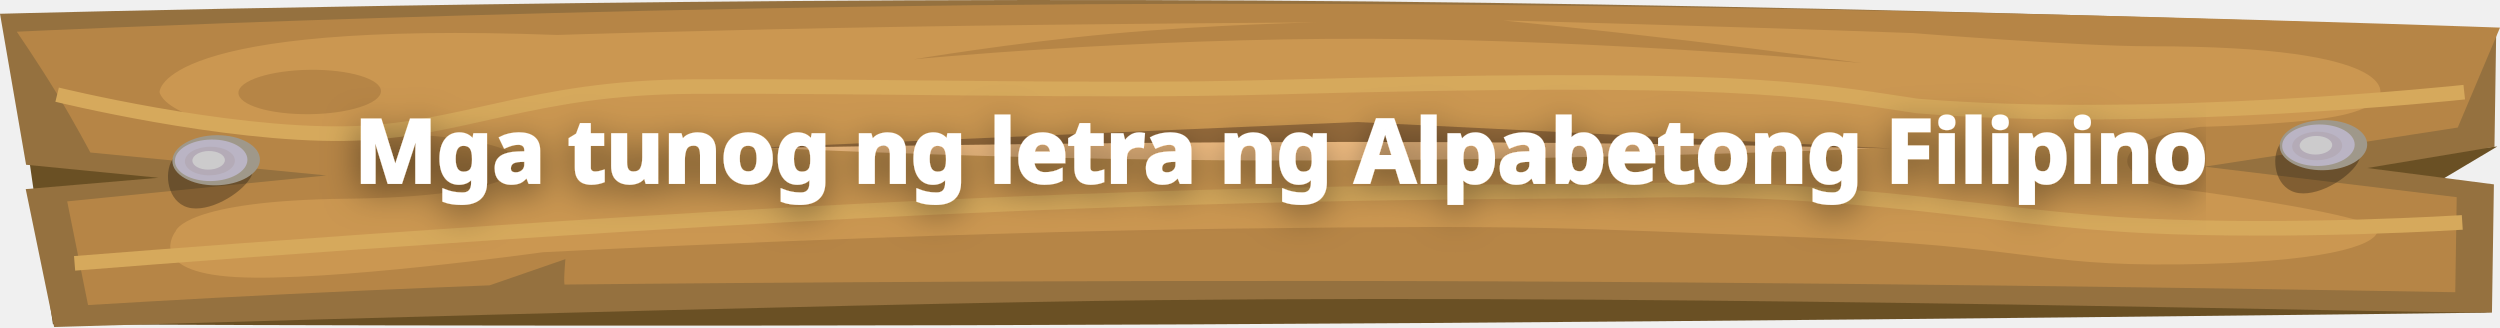
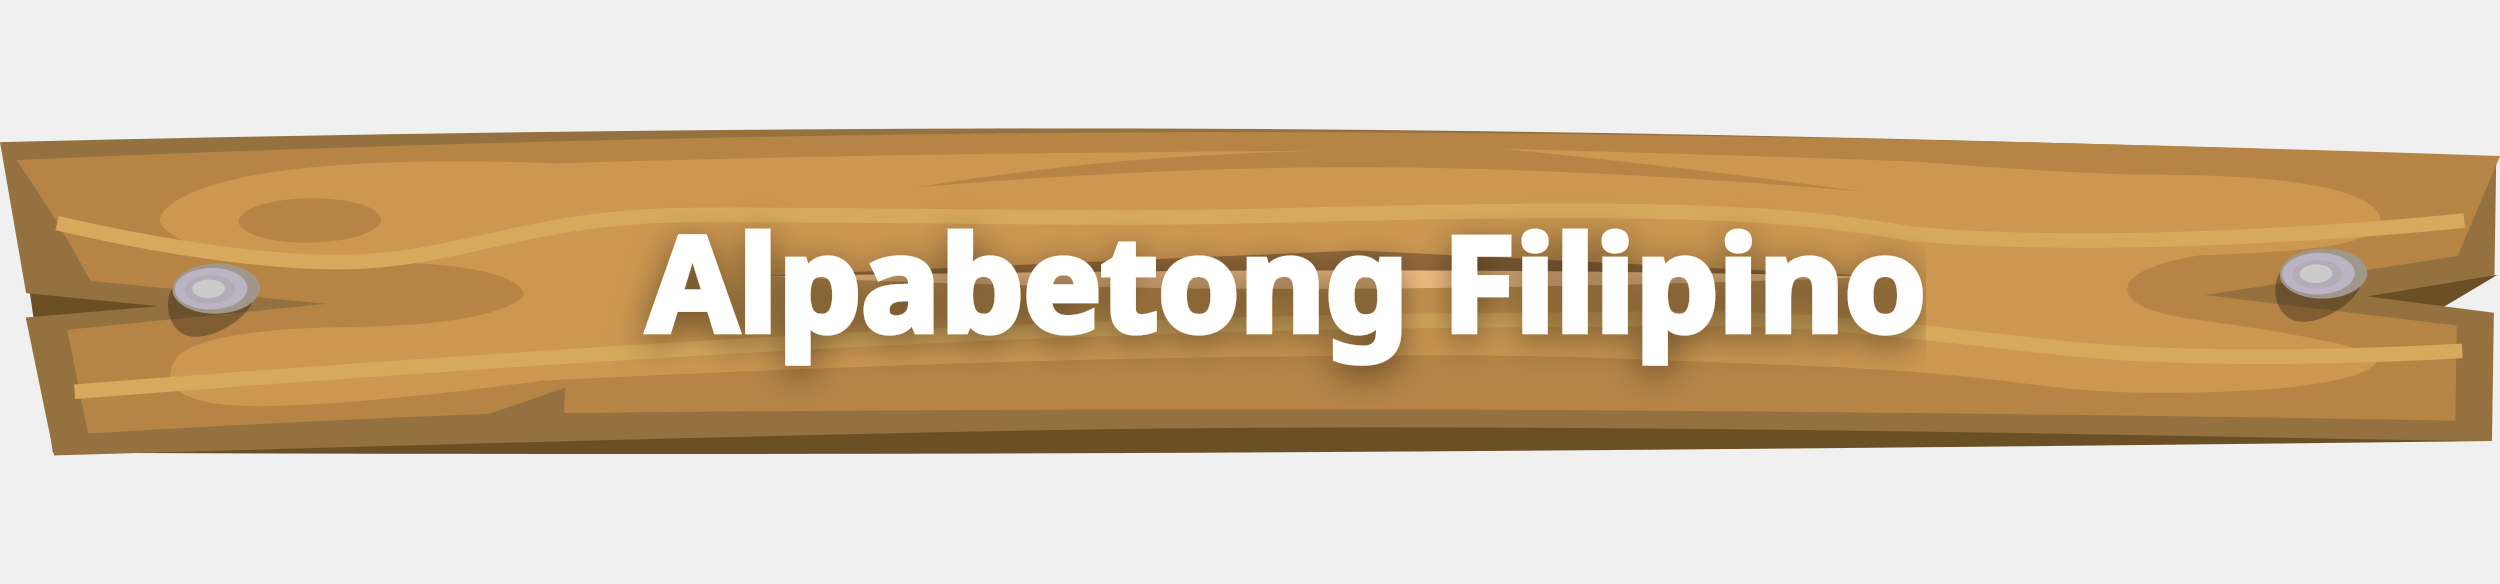
- <svg xmlns="http://www.w3.org/2000/svg" width="856.654" height="112.055" viewBox="0 0 856.654 112.055">
+ <svg xmlns="http://www.w3.org/2000/svg" width="856.654" height="200.055" viewBox="0 0 856.654 112.055">
  <defs>
-     <filter id="Mga_tunog_ng_letra_ng_Alpabetong_Filipino_" x="101.718" y="14.533" width="654" height="78" filterUnits="userSpaceOnUse">
+     <filter id="Alpabetong_Filipino" x="201.718" y="3.533" width="458" height="100" filterUnits="userSpaceOnUse">
      <feOffset dy="3" input="SourceAlpha" />
      <feGaussianBlur stdDeviation="6" result="blur" />
      <feFlood flood-opacity="0.502" />
      <feComposite operator="in" in2="blur" />
      <feComposite in="SourceGraphic" />
    </filter>
  </defs>
  <g id="Mga_tunog" data-name="Mga tunog" transform="translate(0.015 1.357)">
    <path id="Path_655" data-name="Path 655" d="M844.759,58.4S607.567,61.451,398.63,62.448,9,62.392,9,62.392L0,0Z" transform="translate(9.125 47.348)" fill="#6a5024" />
    <path id="Path_654" data-name="Path 654" d="M64.928-.258,43.743,12.362-.027,5.931Z" transform="translate(790.783 49.098)" fill="#6a5024" />
    <path id="base" d="M855.353,8.5S643.4.115,429.556-1.172-.015,3.36-.015,3.36L8.925,55.1l45.4,4.458L8.8,63.444,18.536,110.7s269.707-8.068,377.94-9.21c194.319-2.05,428.734,4.564,457.408,4.262l.664-43.935-43.415-5.6,43.61-7.277Z" transform="translate(0 0)" fill="#95713f" />
    <path id="Path_647" data-name="Path 647" d="M850.861,6.59,836.383,40.827,749.626,54.24l86.4,10.45-.493,32.574s-166.778-3.07-328.706-3.728-319.008,1.093-319.008,1.093c-.707.765.131-8.712.131-8.712L161.986,94.9s-34.747,1.313-69.151,3-68.459,3.752-68.459,3.752L17.234,66.131l88.783-8.889L25.165,49.384S19.907,39.4,13.608,29.056-.036,7.992-.036,7.992,192.927-1.239,405.652-1.589,850.861,6.59,850.861,6.59Z" transform="translate(5.778 1.517)" fill="#b68546" />
    <path id="Path_648" data-name="Path 648" d="M760.664,23.787S769.432,7,682.13,7.02C657.246,7.028,600.714,2.5,600.714,2.5,529.791-.069,460.353-1.827,460.353-1.827s32.726,3.283,63.414,6.933S583.1,12.771,583.1,12.771,496.359,4.779,415.169,4.458s-156.834,7.032-156.834,7.032,33.448-5.623,67.895-8.783,69.9-3.858,69.9-3.858S319.658-.731,254.657.342s-118.523,2.8-118.523,2.8C-.98-1.908-.1,22.732-.1,22.732s1.859,14.546,64.64,14.108,60.108,11.467,60.108,11.467S120.332,58.661,64.2,59.253,5.412,70.405,5.412,70.405-5.5,84.3,25.963,86.1,131.27,77.593,131.27,77.593s129.936-6.805,237.393-8.107,111.729-.17,192.437,2.9,80.68,9.905,130.4,9.381,67.669-6.316,68.466-11.478-61.022-13.474-61.022-13.474S673.619,54.394,674.158,46.1s25.118-11.47,25.118-11.47,30.017-.682,45.366-3.392S760.664,23.787,760.664,23.787Z" transform="translate(54.754 7.479)" fill="#cb9751" />
    <path id="Path_650" data-name="Path 650" d="M379.278,5.342S288.687,9.023,191.3,9.39-.022,4.989-.022,4.989L201.239-.8Z" transform="translate(261.529 44.24)" fill="#f7c285" />
    <path id="Path_649" data-name="Path 649" d="M393.637,8.215S308.818,5.986,210.4,5.983-.037,8.2-.037,8.2L210.5-.836Z" transform="translate(254.386 41.29)" fill="#946a3b" />
    <path id="Path_684" data-name="Path 684" d="M24.5-.1C37.993-.239,48.875,3.049,48.81,7.249S37.759,14.97,24.271,15.114-.1,11.97-.035,7.77,11.016.048,24.5-.1Z" transform="translate(81.717 22.659)" fill="#b68546" />
    <path id="Path_651" data-name="Path 651" d="M818.068,8.95s-57.332,3.644-109.032,1.15S609.964-3.924,534.059-1.959C510.68-1.353,429.6-2.477,295.047,3.767S-.1,22.974-.1,22.974" transform="translate(25.645 65.908)" fill="none" stroke="#d6a95c" stroke-width="5" />
    <path id="Path_652" data-name="Path 652" d="M824.816,1.3S717.97,12.757,637.392,6.033C597.306-.024,574.624-4.666,414.813-.358,355.843,1.231,284.869-.933,217.42-.607c-55.743.269-78.91,15.5-118.708,16.109C56.825,16.144-.01,2.158-.01,2.158" transform="translate(19.571 28.923)" fill="none" stroke="#d6a95c" stroke-width="5" />
    <g id="turnilyo" transform="translate(776.793 39.856)">
      <path id="Path_653" data-name="Path 653" d="M12.272,23.1c7.578-.857,14.189-4.473,15.21-10.17S24.337-1.335,16.759-.478.517,9.746-.5,15.443C-1.084,18.673,8.991,23.476,12.272,23.1Z" transform="translate(27.317 28.554) rotate(-166)" opacity="0.29" />
      <path id="Path_685" data-name="Path 685" d="M15.09-.059c8.283-.088,14.938,3.684,14.865,8.425S23.11,17.022,14.827,17.11-.111,13.426-.039,8.685,6.808.029,15.09-.059Z" transform="translate(4.384 0.007)" fill="#9f988a" />
      <path id="Path_686" data-name="Path 686" d="M12.5-.049C19.366-.122,24.881,3,24.82,6.931S19.148,14.1,12.285,14.177-.092,11.125-.032,7.2,5.641.024,12.5-.049Z" transform="translate(5.235 1.487)" fill="#bab4c4" />
      <path id="Path_687" data-name="Path 687" d="M8.623-.034c4.733-.05,8.536,2.1,8.495,4.814s-3.912,4.946-8.645,5S-.064,7.672-.022,4.963,3.89.017,8.623-.034Z" transform="translate(8.649 3.929)" fill="#b4abb7" />
      <path id="Path_688" data-name="Path 688" d="M5.6-.022c3.076-.033,5.548,1.368,5.521,3.129S8.584,6.322,5.507,6.355-.041,4.987-.014,3.226,2.529.011,5.6-.022Z" transform="translate(11.216 5.393)" fill="#cccbcc" />
    </g>
    <g id="turnilyo-2" data-name="turnilyo" transform="translate(54.709 45.021)">
      <path id="Path_653-2" data-name="Path 653" d="M12.272,23.1c7.578-.857,14.189-4.473,15.21-10.17S24.337-1.335,16.759-.478.517,9.746-.5,15.443C-1.084,18.673,8.991,23.476,12.272,23.1Z" transform="translate(27.317 28.554) rotate(-166)" opacity="0.29" />
      <path id="Path_689" data-name="Path 689" d="M15.09-.059c8.283-.088,14.938,3.684,14.865,8.425S23.11,17.022,14.827,17.11-.111,13.426-.039,8.685,6.808.029,15.09-.059Z" transform="translate(4.384 0.007)" fill="#9f988a" />
      <path id="Path_690" data-name="Path 690" d="M12.5-.049C19.366-.122,24.881,3,24.82,6.931S19.148,14.1,12.285,14.177-.092,11.125-.032,7.2,5.641.024,12.5-.049Z" transform="translate(5.235 1.487)" fill="#bab4c4" />
      <path id="Path_691" data-name="Path 691" d="M8.623-.034c4.733-.05,8.536,2.1,8.495,4.814s-3.912,4.946-8.645,5S-.064,7.672-.022,4.963,3.89.017,8.623-.034Z" transform="translate(8.649 3.929)" fill="#b4abb7" />
      <path id="Path_692" data-name="Path 692" d="M5.6-.022c3.076-.033,5.548,1.368,5.521,3.129S8.584,6.322,5.507,6.355-.041,4.987-.014,3.226,2.529.011,5.6-.022Z" transform="translate(11.216 5.393)" fill="#cccbcc" />
    </g>
-     <g transform="matrix(1, 0, 0, 1, -0.02, -1.36)" filter="url(#Mga_tunog_ng_letra_ng_Alpabetong_Filipino_)">
-       <text id="Mga_tunog_ng_letra_ng_Alpabetong_Filipino_2" data-name="Mga tunog ng letra ng Alpabetong Filipino " transform="translate(428.72 62.53)" fill="#fff" stroke="#fff" stroke-width="1" font-size="30" font-family="SegoeUI-Bold, Segoe UI" font-weight="700">
-         <tspan x="-307.266" y="0">Mga tunog ng letra ng Alpabetong Filipino </tspan>
+     <g transform="matrix(1, 0, 0, 1, -0.02, -1.36)" filter="url(#Alpabetong_Filipino)">
+       <text id="Alpabetong_Filipino-2" data-name="Alpabetong Filipino" transform="translate(430.72 69.53)" fill="#fff" stroke="#fff" stroke-width="2" font-size="45" font-family="SegoeUI-Bold, Segoe UI" font-weight="700">
+         <tspan x="-208.949" y="0">Alpabetong Filipino</tspan>
      </text>
    </g>
  </g>
</svg>
